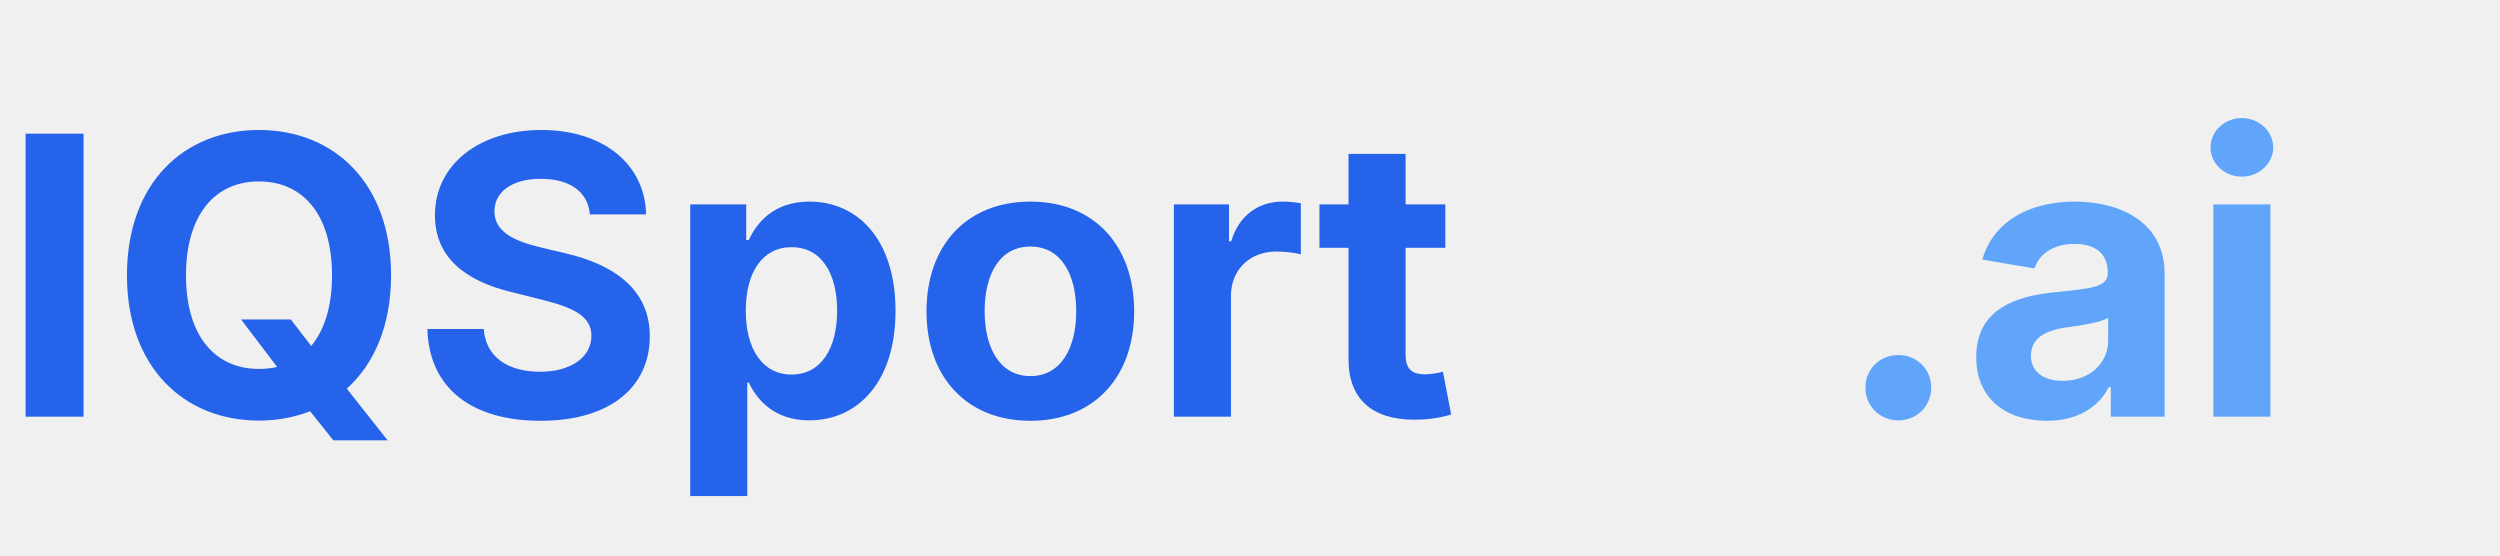
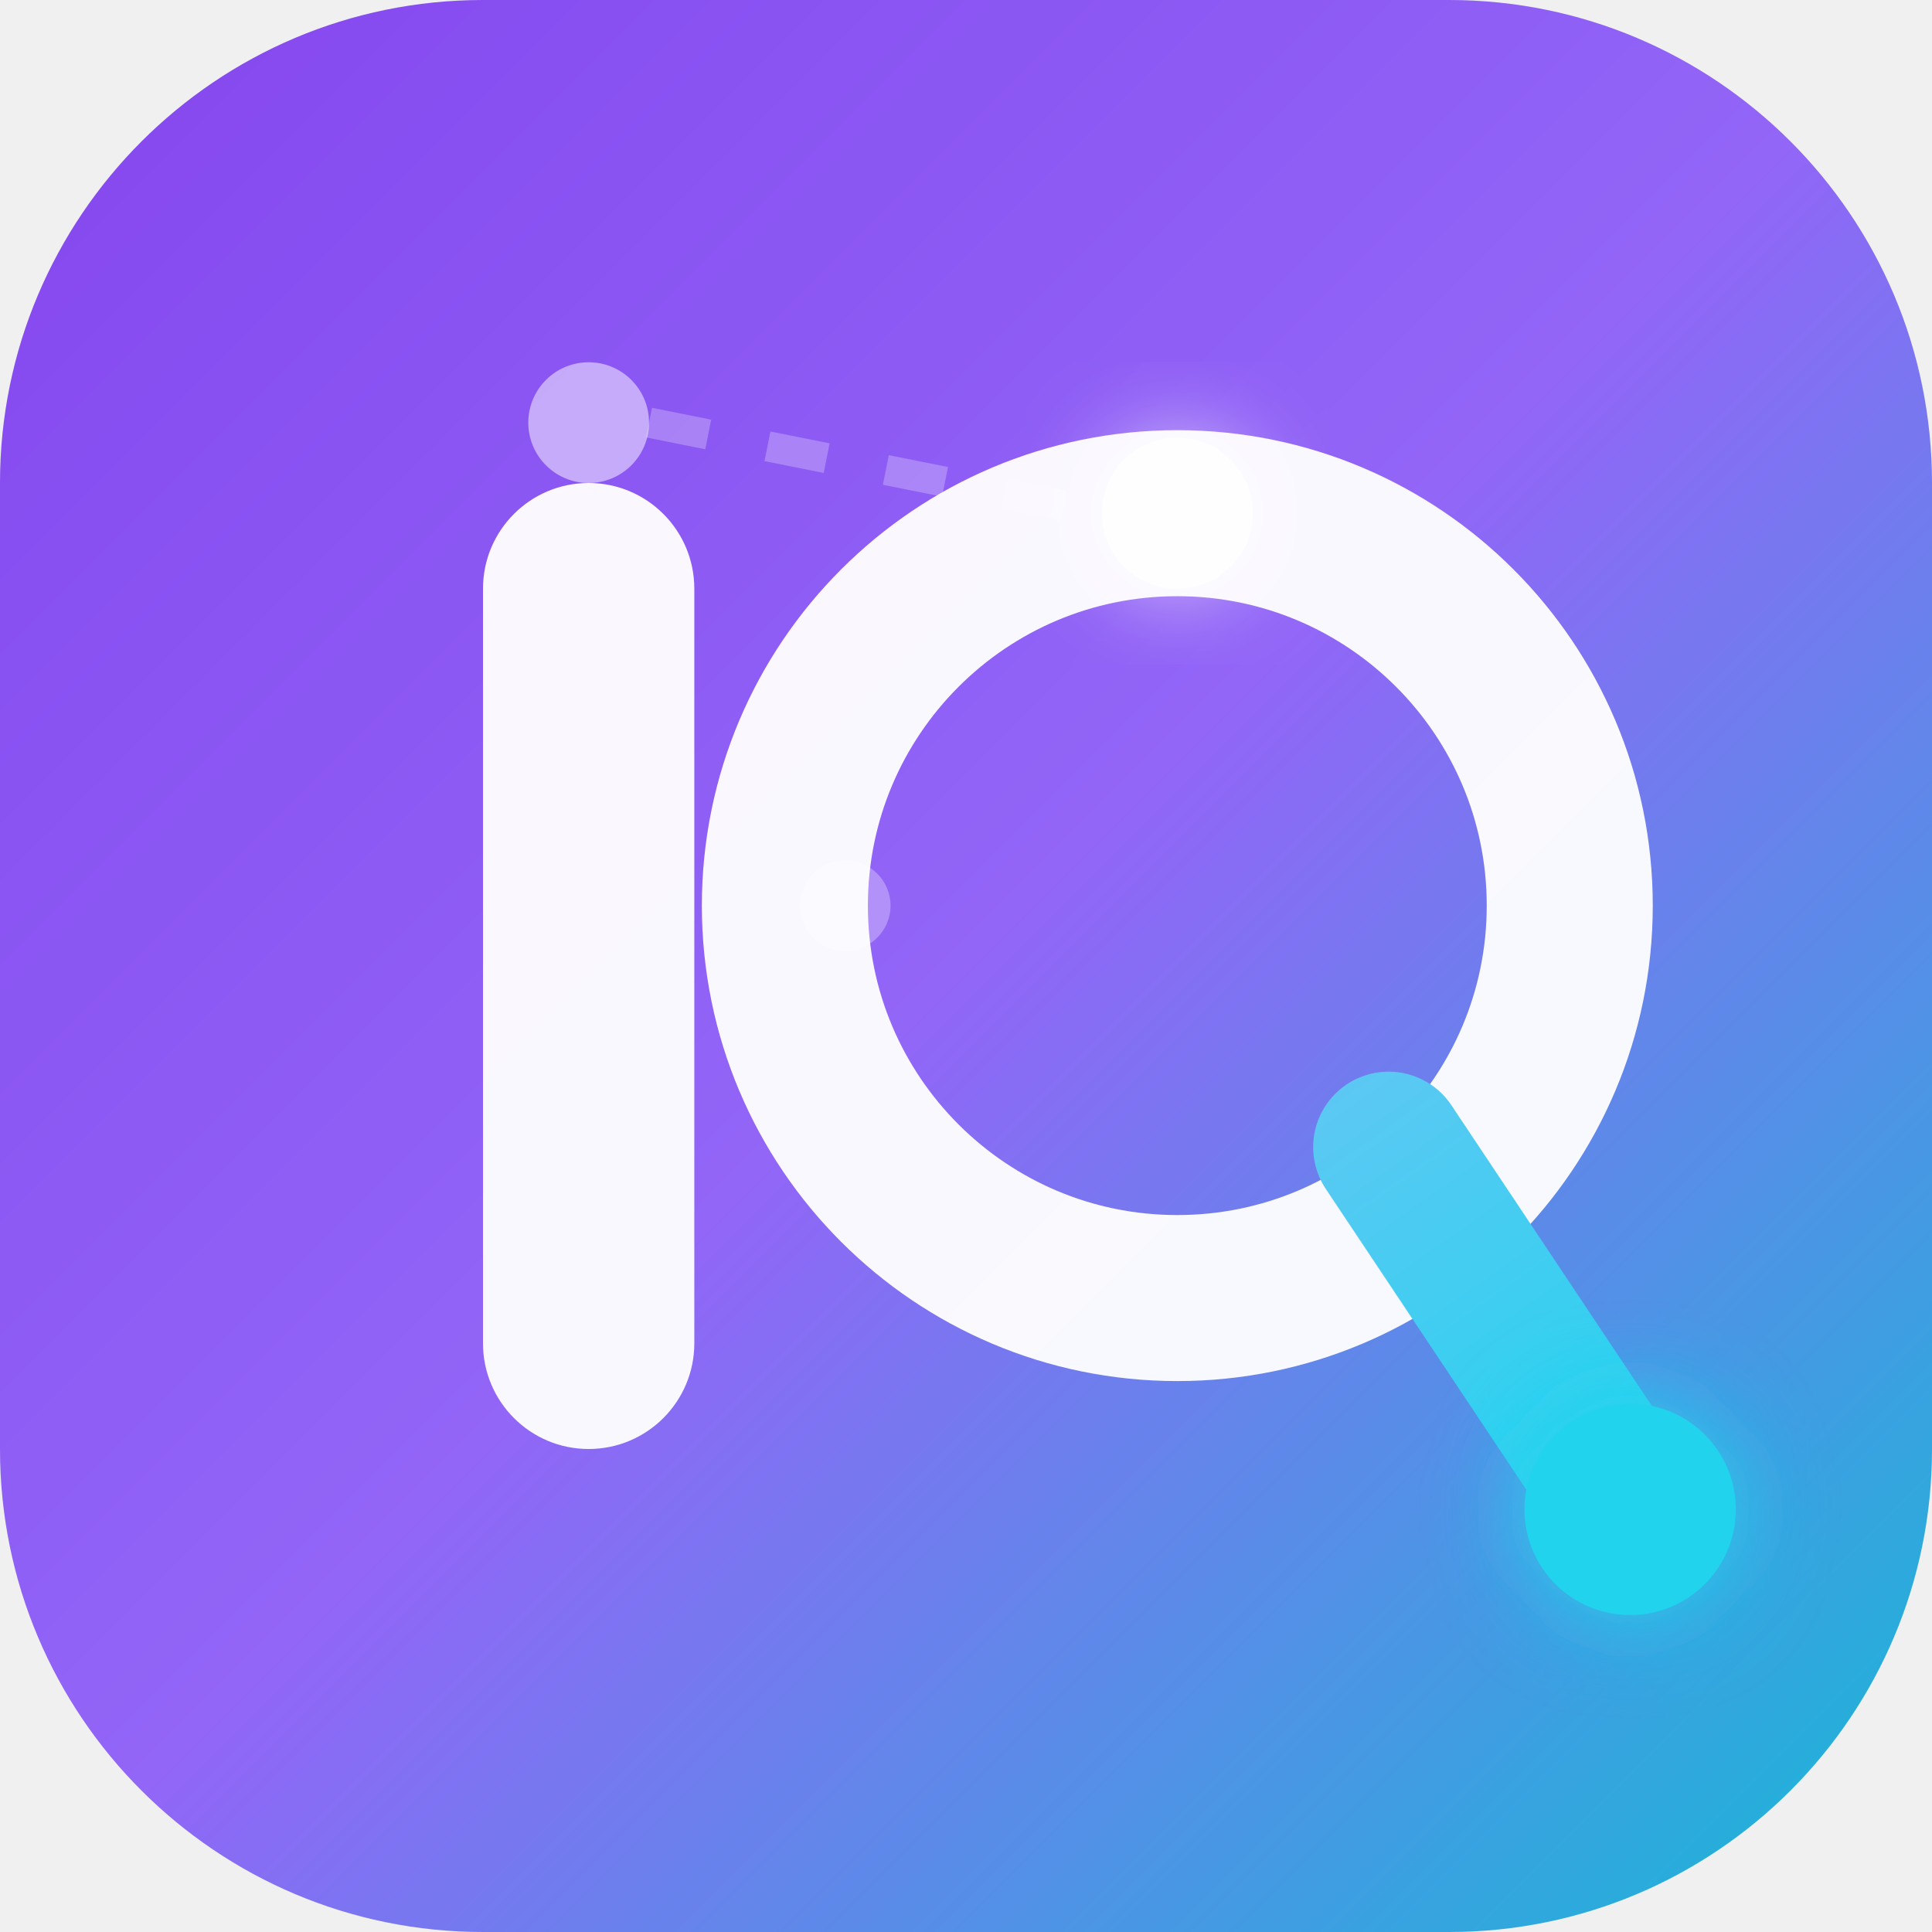
- <svg xmlns="http://www.w3.org/2000/svg" viewBox="0 0 180 40" fill="none">
-   <text x="0" y="30" font-family="system-ui, -apple-system, sans-serif" font-size="28" font-weight="700" fill="#2563EB">IQSport</text>
-   <text x="132" y="30" font-family="system-ui, -apple-system, sans-serif" font-size="28" font-weight="700" fill="#60A5FA">.ai</text>
+ <svg xmlns="http://www.w3.org/2000/svg" width="64" height="64" viewBox="0 0 64 64" fill="none">
+   <defs>
+     <linearGradient id="bg" x1="0" y1="0" x2="64" y2="64" gradientUnits="userSpaceOnUse">
+       <stop offset="0%" stop-color="#7C3AED" />
+       <stop offset="50%" stop-color="#8B5CF6" />
+       <stop offset="100%" stop-color="#06B6D4" />
+     </linearGradient>
+     <linearGradient id="arc" x1="24" y1="12" x2="52" y2="52" gradientUnits="userSpaceOnUse">
+       <stop offset="0%" stop-color="#C4B5FD" />
+       <stop offset="100%" stop-color="#22D3EE" />
+     </linearGradient>
+     <filter id="glow" x="-50%" y="-50%" width="200%" height="200%">
+       <feGaussianBlur stdDeviation="1.5" result="blur" />
+       <feMerge>
+         <feMergeNode in="blur" />
+         <feMergeNode in="SourceGraphic" />
+       </feMerge>
+     </filter>
+   </defs>
+   <rect x="0" y="0" width="64" height="64" rx="16" fill="url(#bg)" />
+   <rect x="0" y="0" width="64" height="64" rx="16" fill="white" fill-opacity="0.06" />
+   <rect x="16" y="16" width="7" height="32" rx="3.5" fill="white" fill-opacity="0.95" />
+   <circle cx="19.5" cy="14" r="2" fill="white" fill-opacity="0.5" />
+   <circle cx="39" cy="30" r="13" stroke="white" stroke-width="5.5" stroke-opacity="0.95" fill="none" />
+   <line x1="46" y1="38" x2="54" y2="50" stroke="url(#arc)" stroke-width="5" stroke-linecap="round" />
+   <circle cx="54" cy="50" r="3.5" fill="#22D3EE" filter="url(#glow)" />
+   <circle cx="39" cy="17" r="2.5" fill="white" fill-opacity="0.7" filter="url(#glow)" />
+   <line x1="21.5" y1="14" x2="36.5" y2="17" stroke="white" stroke-width="1" stroke-opacity="0.25" stroke-dasharray="2 2" />
+   <circle cx="28" cy="30" r="1.5" fill="white" fill-opacity="0.3" />
</svg>
